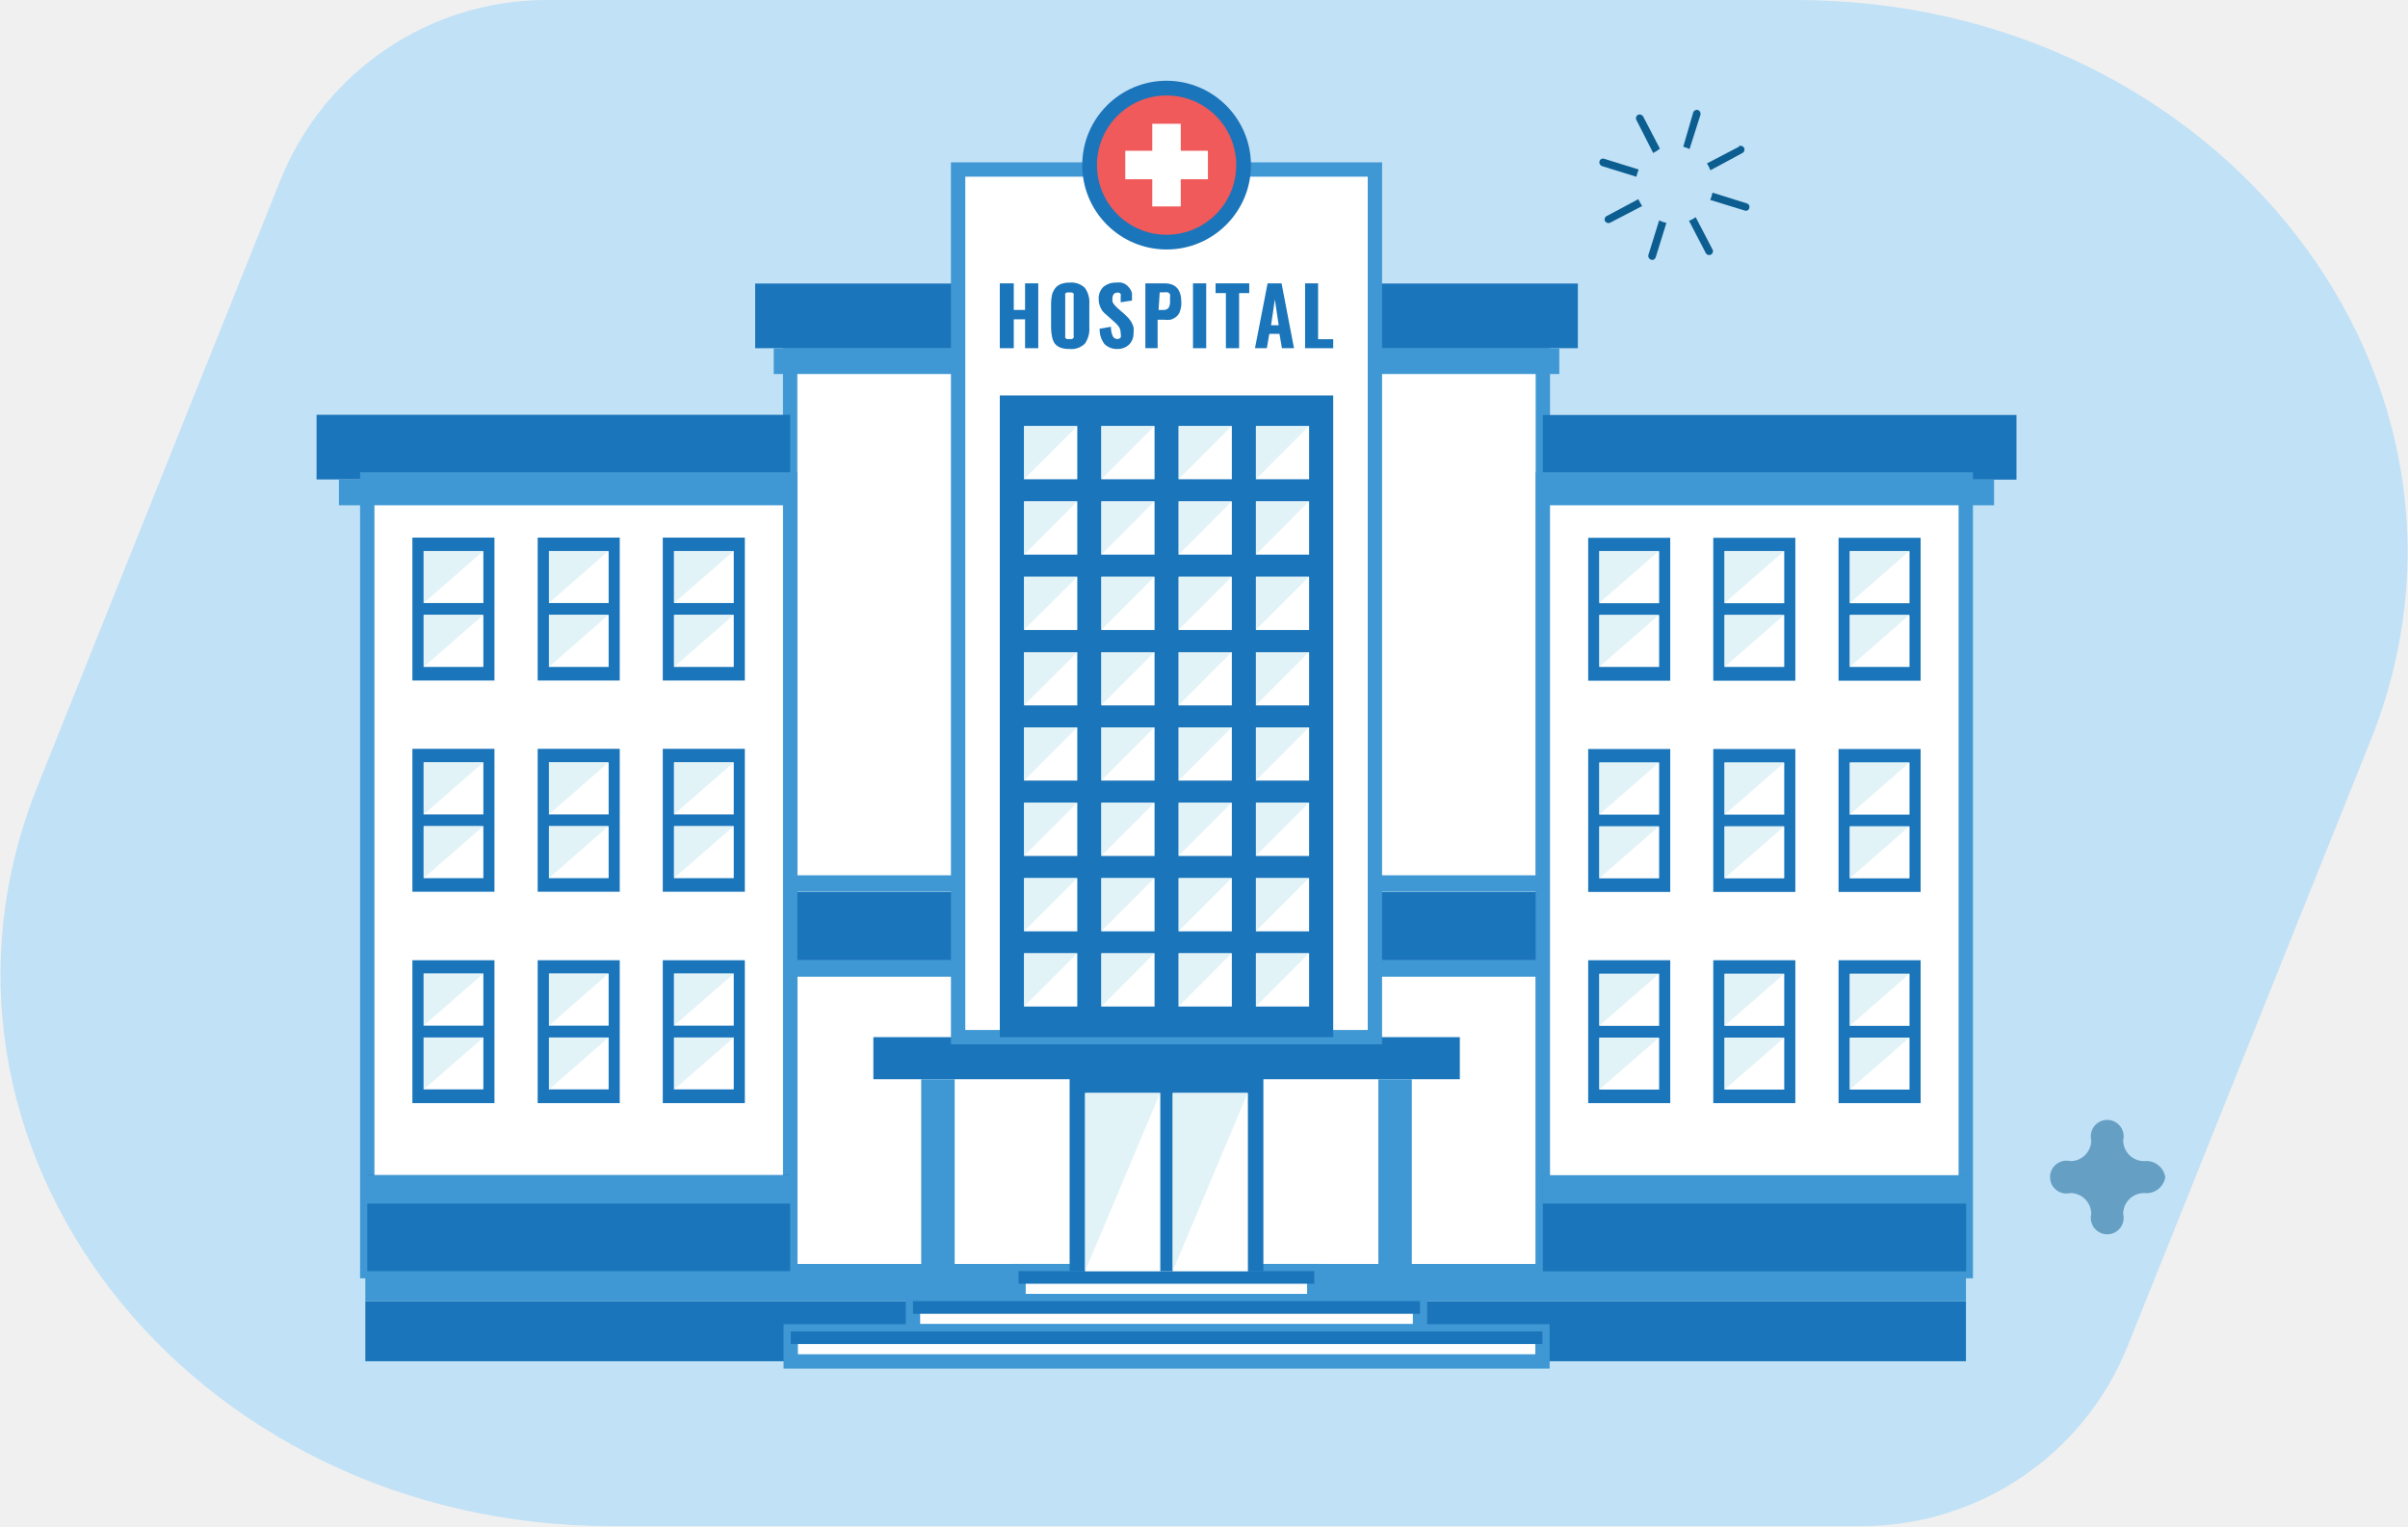
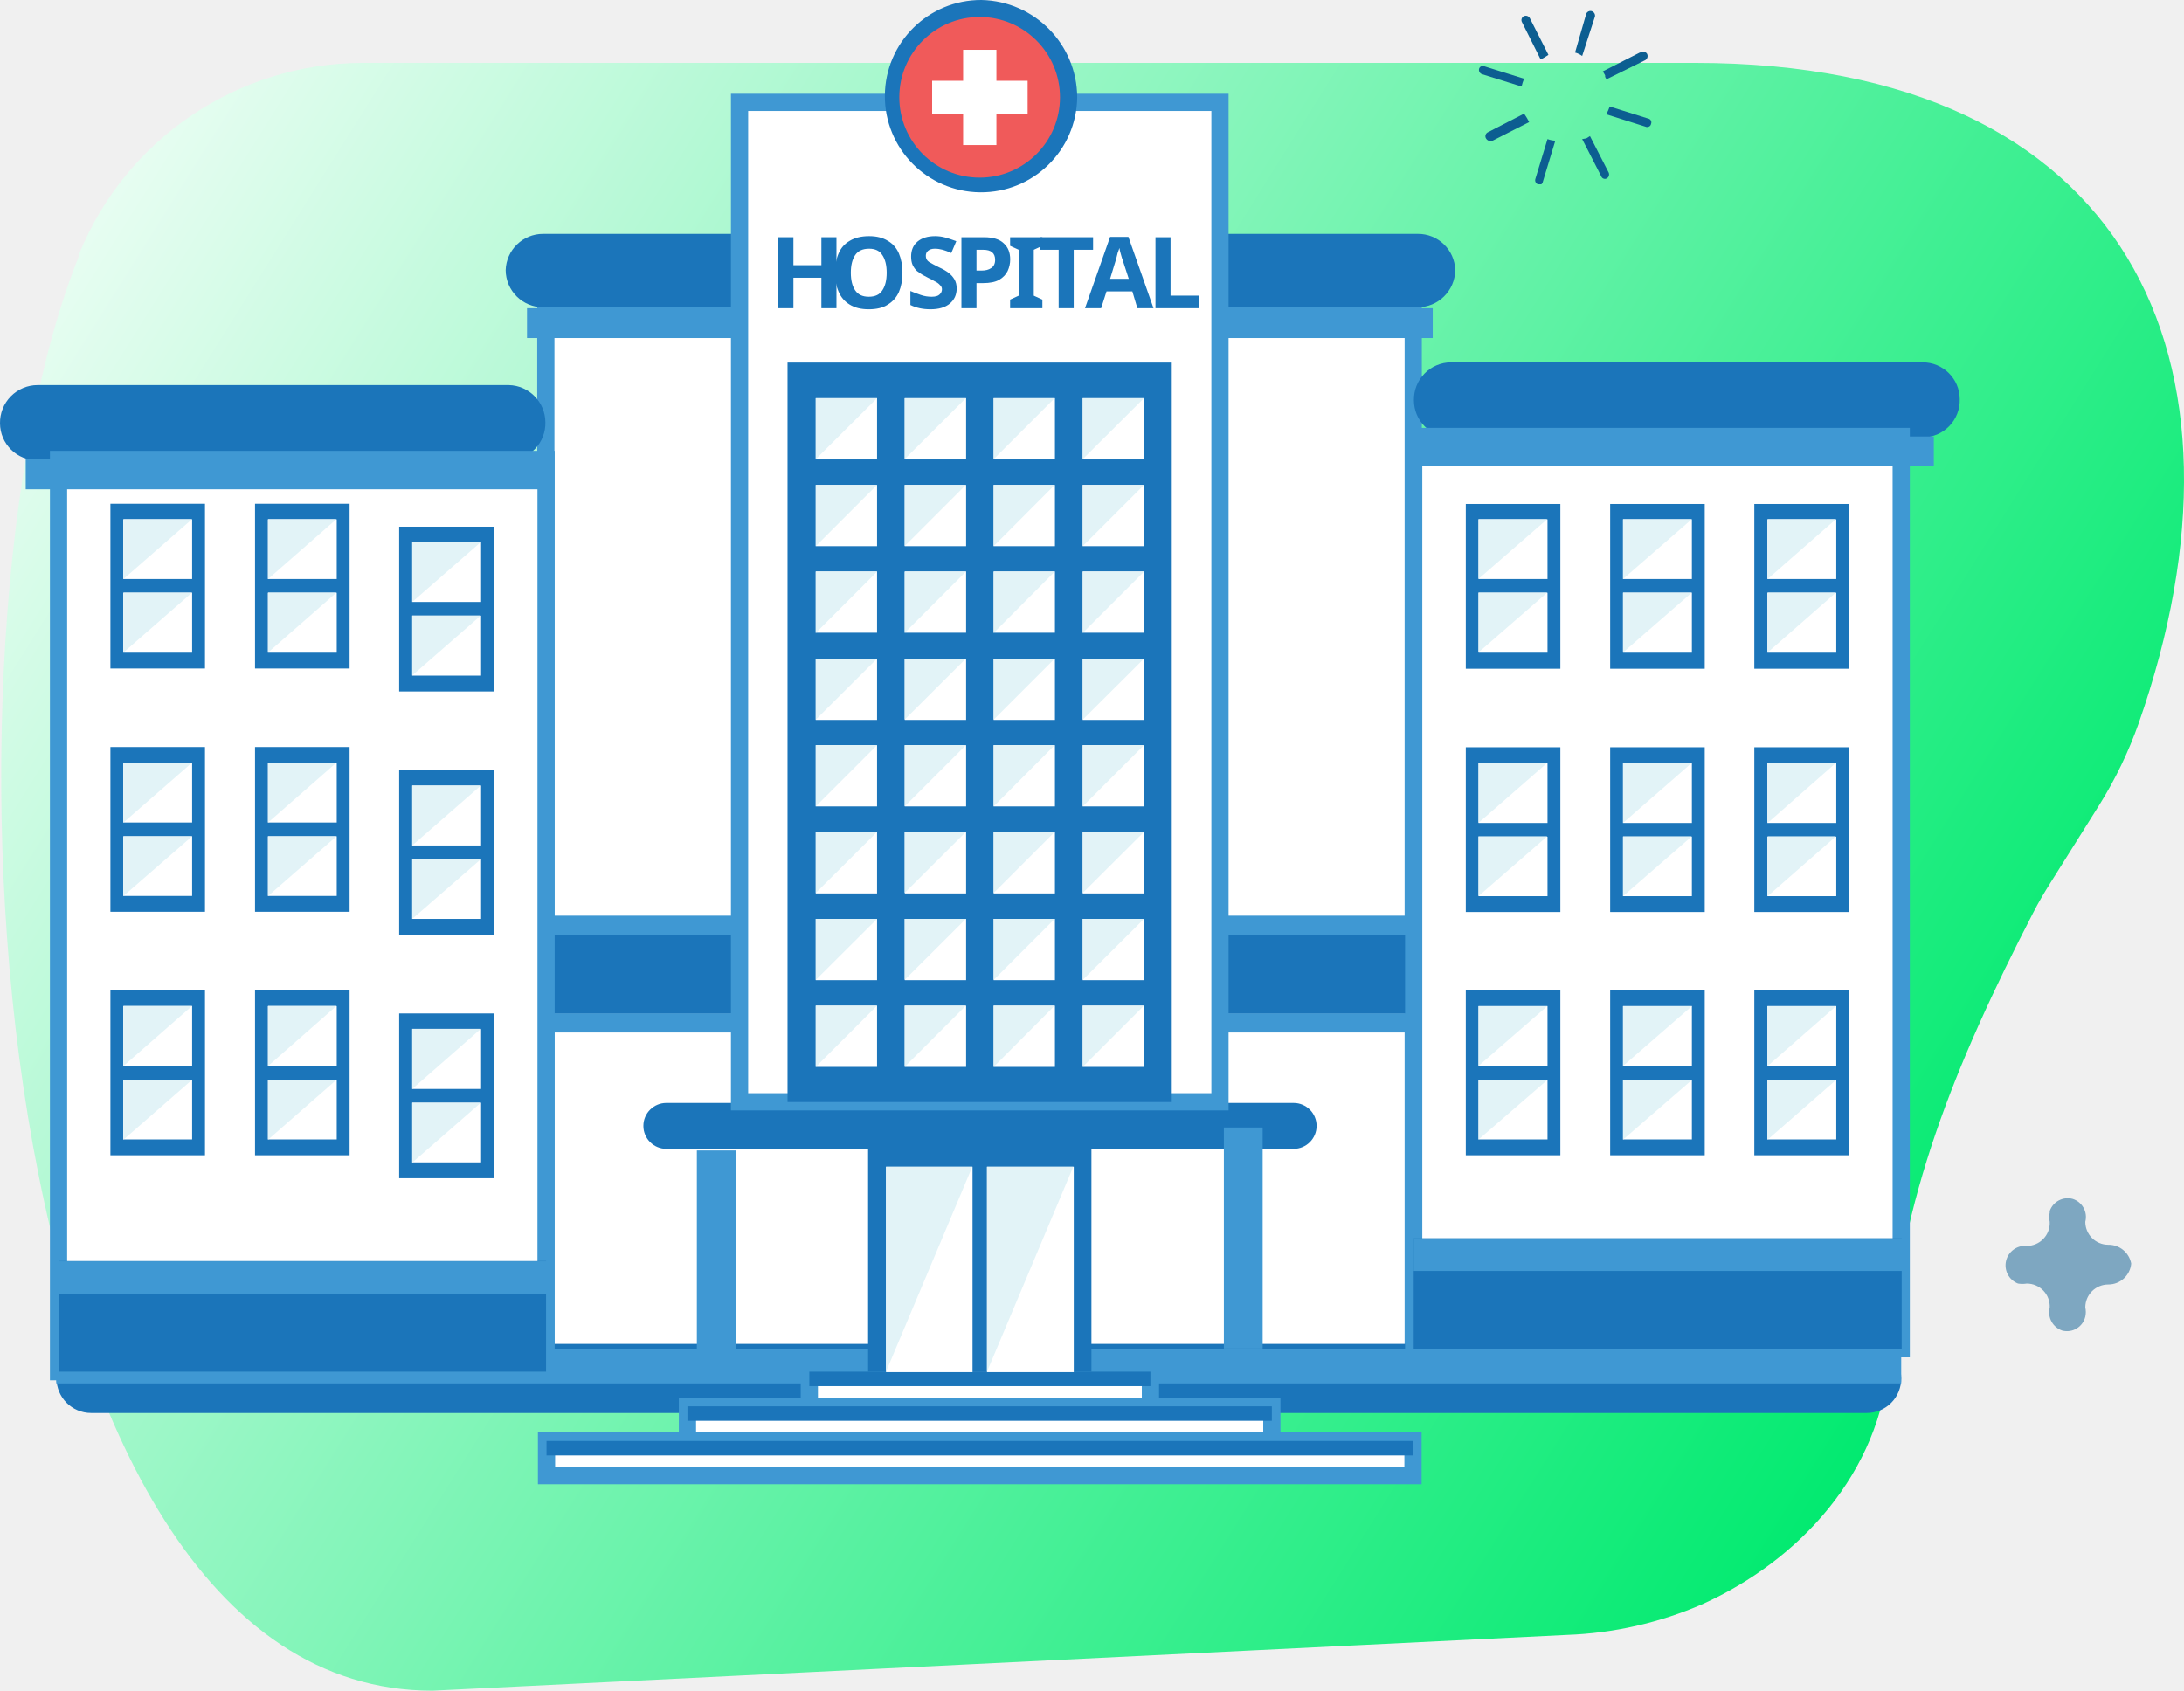
- <svg xmlns="http://www.w3.org/2000/svg" viewBox="0 0 125.89 79.77">
+ <svg xmlns="http://www.w3.org/2000/svg" viewBox="0 0 95.15 73.67">
  <defs>
-     <style>.cls-1{fill:#c1e1f6;}.cls-2{opacity:0.5;}.cls-3{fill:#0c5e91;}.cls-4,.cls-8{fill:#fff;}.cls-4{stroke:#3f98d3;stroke-miterlimit:10;stroke-width:0.75px;}.cls-5{fill:#1b75ba;}.cls-6{fill:#3f98d3;}.cls-7{fill:#f05a5a;}.cls-9{fill:#e2f3f7;}</style>
+     <style>.a{fill:url(#a);}.b{opacity:0.5;}.c{fill:#0c5e91;}.d,.h{fill:#fff;}.d{stroke:#3f98d3;stroke-miterlimit:10;stroke-width:0.75px;}.e,.j,.k,.l,.m{fill:#1b75ba;}.f{fill:#3f98d3;}.g{fill:#f05a5a;}.i{fill:#e2f3f7;}.j,.k,.l,.m{isolation:isolate;font-size:4.32px;font-family:Quicksand-Bold, Quicksand;font-weight:700;}.j{letter-spacing:-0.1em;}.k{letter-spacing:-0.08em;}.l{letter-spacing:-0.17em;}.m{letter-spacing:-0.07em;}</style>
+     <linearGradient id="a" x1="104.11" y1="1071.07" x2="15.3" y2="1015.37" gradientTransform="translate(-18.72 -1005.78)" gradientUnits="userSpaceOnUse">
+       <stop offset="0" stop-color="#00ea6f" />
+       <stop offset="1" stop-color="#fff" />
+     </linearGradient>
  </defs>
-   <g id="Layer_2" data-name="Layer 2">
-     <g id="Layer_1-2" data-name="Layer 1">
-       <path class="cls-1" d="M111.22,70.39a15,15,0,0,1-13.9,9.38H32C9.81,79.77-5.63,59.83,2,41L14.67,9.39A15,15,0,0,1,28.57,0H93.9c22.18,0,37.62,19.94,30,38.79Z" />
-       <g class="cls-2">
-         <path class="cls-3" d="M113.2,61.53a1,1,0,0,0-1.09-.84A1.09,1.09,0,0,1,111,59.6a.86.86,0,1,0-1.67,0,1.09,1.09,0,0,1-1.09,1.09.86.86,0,1,0,0,1.67,1.09,1.09,0,0,1,1.09,1.09.86.86,0,1,0,1.67,0,1.09,1.09,0,0,1,1.09-1.09A1,1,0,0,0,113.2,61.53Z" />
-       </g>
-       <path class="cls-3" d="M88.3,11.54l.87,1.67a.2.2,0,1,0,.35-.19l-.87-1.67-.17.11Z" />
-       <path class="cls-3" d="M86.78,7.77,85.91,6.1A.21.21,0,0,0,85.64,6a.2.2,0,0,0-.09.27L86.43,8a1,1,0,0,1,.17-.1Z" />
-       <path class="cls-3" d="M85.65,10.41,84,11.29a.2.2,0,0,0-.09.27.21.21,0,0,0,.27.08l1.67-.87-.1-.17Z" />
-       <path class="cls-3" d="M90.91,7.67l-1.67.87.1.18a1.42,1.42,0,0,1,.08.18L91.09,8a.2.2,0,0,0-.18-.36Z" />
-       <path class="cls-3" d="M86.74,11.52l-.56,1.8a.2.2,0,0,0,.13.25.19.19,0,0,0,.15,0,.23.23,0,0,0,.1-.12l.56-1.8A1.39,1.39,0,0,1,86.74,11.52Z" />
-       <path class="cls-3" d="M88.33,7.79,88.9,6a.21.21,0,0,0-.13-.25.2.2,0,0,0-.25.13L88,7.67A2.4,2.4,0,0,1,88.33,7.79Z" />
-       <path class="cls-3" d="M89.41,10.45,91.2,11a.19.19,0,0,0,.15,0,.15.15,0,0,0,.1-.12.19.19,0,0,0-.13-.25l-1.79-.56A2.4,2.4,0,0,1,89.41,10.45Z" />
-       <path class="cls-3" d="M85.67,8.86l-1.8-.56a.19.19,0,0,0-.25.13.21.21,0,0,0,.13.25l1.8.56A2.4,2.4,0,0,1,85.67,8.86Z" />
-       <rect class="cls-4" x="41.31" y="18.2" width="39.35" height="48.24" />
-       <rect class="cls-5" x="39.48" y="14.82" width="43.01" height="3.38" />
-       <rect class="cls-6" x="40.45" y="18.2" width="41.07" height="1.35" />
-       <rect class="cls-5" x="41.31" y="46.62" width="39.35" height="3.58" />
-       <rect class="cls-6" x="41.31" y="45.75" width="39.35" height="0.86" />
-       <rect class="cls-5" x="45.66" y="54.21" width="30.66" height="2.2" />
-       <rect class="cls-6" x="41.22" y="50.19" width="39.35" height="0.86" />
-       <rect class="cls-4" x="50.09" y="8.86" width="21.79" height="45.35" />
-       <path class="cls-5" d="M65.4,8.63A4.41,4.41,0,1,1,61,4.22,4.42,4.42,0,0,1,65.4,8.63Z" />
-       <circle class="cls-7" cx="60.99" cy="8.63" r="3.64" />
-       <polygon class="cls-8" points="63.15 7.88 61.73 7.88 61.73 6.47 60.24 6.47 60.24 7.88 58.83 7.88 58.83 9.37 60.24 9.37 60.24 10.79 61.73 10.79 61.73 9.37 63.15 9.37 63.15 7.88" />
-       <path class="cls-5" d="M52.27,18.2V14.81H53V16.2h.59V14.81h.69V18.2h-.69V16.69H53V18.2Z" />
-       <path class="cls-5" d="M55.91,18.24a1.29,1.29,0,0,1-.47-.07.72.72,0,0,1-.31-.23A1,1,0,0,1,55,17.6a2.28,2.28,0,0,1-.05-.48V15.87A2.19,2.19,0,0,1,55,15.4a1,1,0,0,1,.17-.34.7.7,0,0,1,.31-.22,1.29,1.29,0,0,1,.47-.07,1,1,0,0,1,.77.28,1.27,1.27,0,0,1,.23.82v1.25a1.33,1.33,0,0,1-.23.84A1,1,0,0,1,55.91,18.24Zm-.14-.52a.32.32,0,0,0,.14,0,.27.27,0,0,0,.13,0,.22.22,0,0,0,.09-.07.23.23,0,0,0,0-.1.5.5,0,0,0,0-.12s0-.08,0-.14V15.71c0-.06,0-.1,0-.14a.5.5,0,0,0,0-.12.23.23,0,0,0,0-.1.15.15,0,0,0-.09-.06.28.28,0,0,0-.13,0,.32.32,0,0,0-.14,0,.16.16,0,0,0-.08.06.23.23,0,0,0,0,.1.5.5,0,0,0,0,.12s0,.08,0,.14v1.58c0,.06,0,.1,0,.14a.5.5,0,0,0,0,.12.23.23,0,0,0,0,.1A.27.27,0,0,0,55.77,17.72Z" />
-       <path class="cls-5" d="M58.44,18.24a.91.91,0,0,1-.7-.26,1.25,1.25,0,0,1-.25-.8l.59-.1a1.17,1.17,0,0,0,.09.48.26.26,0,0,0,.24.16.22.22,0,0,0,.18-.08.39.39,0,0,0,0-.2.68.68,0,0,0-.08-.34,1.48,1.48,0,0,0-.28-.3l-.36-.32a1.65,1.65,0,0,1-.23-.22,1.13,1.13,0,0,1-.14-.27,1,1,0,0,1-.06-.36.82.82,0,0,1,.24-.63,1,1,0,0,1,.67-.23,1,1,0,0,1,.26,0,.77.77,0,0,1,.2.07A.64.64,0,0,1,59,15a.72.72,0,0,1,.11.15.75.75,0,0,1,.07.18,1.49,1.49,0,0,1,0,.18c0,.06,0,.13,0,.2l-.59.09a1.16,1.16,0,0,1,0-.17l0-.15a.28.28,0,0,0,0-.11.27.27,0,0,0-.08-.07.16.16,0,0,0-.12,0,.21.21,0,0,0-.17.08.34.34,0,0,0-.06.2.47.47,0,0,0,0,.17.27.27,0,0,0,.07.14.53.53,0,0,0,.09.11l.11.11.36.31.2.2a1.4,1.4,0,0,1,.16.22,1.19,1.19,0,0,1,.11.26,1.12,1.12,0,0,1,0,.32.8.8,0,0,1-.24.6A.85.85,0,0,1,58.44,18.24Z" />
-       <path class="cls-5" d="M59.88,18.2V14.81h1c.59,0,.88.33.88,1a1.18,1.18,0,0,1-.07.45.61.61,0,0,1-.19.29.87.87,0,0,1-.3.16,1.48,1.48,0,0,1-.38,0h-.3V18.2Zm.69-2h.22a.35.35,0,0,0,.3-.1.65.65,0,0,0,.08-.37c0-.08,0-.15,0-.2a.66.66,0,0,0,0-.15.23.23,0,0,0-.12-.1.56.56,0,0,0-.2,0h-.22Z" />
-       <path class="cls-5" d="M62.37,18.2V14.81h.69V18.2Z" />
-       <path class="cls-5" d="M64.09,18.2V15.32h-.54v-.51h1.76v.51h-.53V18.2Z" />
-       <path class="cls-5" d="M65.61,18.2l.66-3.39H67l.65,3.39h-.63l-.13-.75h-.53l-.13.75ZM66.45,17h.4l-.2-1.35Z" />
-       <path class="cls-5" d="M68.23,18.2V14.81h.68v2.92h.79v.47Z" />
-       <rect class="cls-5" x="52.27" y="20.67" width="17.43" height="33.54" />
-       <rect class="cls-5" x="19.1" y="68.01" width="83.68" height="3.14" />
-       <rect class="cls-6" x="19.1" y="66.44" width="83.68" height="1.57" />
-       <rect class="cls-6" x="48.16" y="56.41" width="1.75" height="10.03" />
-       <rect class="cls-6" x="72.06" y="56.41" width="1.75" height="10.03" />
-       <rect class="cls-4" x="53.25" y="66.44" width="15.46" height="1.57" />
-       <rect class="cls-5" x="53.25" y="66.44" width="15.46" height="0.66" />
-       <rect class="cls-4" x="47.73" y="68.01" width="26.51" height="1.57" />
-       <rect class="cls-4" x="41.34" y="69.59" width="39.3" height="1.57" />
-       <rect class="cls-5" x="47.73" y="68.01" width="26.51" height="0.66" />
-       <rect class="cls-5" x="41.34" y="69.59" width="39.3" height="0.66" />
-       <rect class="cls-5" x="80.66" y="21.69" width="24.76" height="3.38" />
-       <rect class="cls-4" x="80.66" y="25.06" width="22.11" height="41.38" />
-       <rect class="cls-5" x="83.03" y="28.11" width="4.29" height="7.47" />
-       <rect class="cls-8" x="83.62" y="28.81" width="3.12" height="6.05" />
-       <rect class="cls-5" x="83.3" y="31.53" width="3.74" height="0.62" />
-       <rect class="cls-5" x="89.57" y="28.11" width="4.29" height="7.47" />
-       <rect class="cls-8" x="90.16" y="28.81" width="3.12" height="6.05" />
-       <rect class="cls-5" x="89.85" y="31.53" width="3.74" height="0.62" />
-       <rect class="cls-5" x="96.12" y="28.11" width="4.29" height="7.47" />
-       <rect class="cls-8" x="96.71" y="28.81" width="3.12" height="6.05" />
-       <rect class="cls-5" x="96.39" y="31.53" width="3.74" height="0.62" />
-       <rect class="cls-5" x="83.03" y="39.15" width="4.29" height="7.47" />
-       <rect class="cls-8" x="83.62" y="39.86" width="3.12" height="6.05" />
-       <rect class="cls-5" x="83.3" y="42.58" width="3.74" height="0.62" />
-       <rect class="cls-5" x="89.57" y="39.15" width="4.29" height="7.47" />
-       <rect class="cls-8" x="90.16" y="39.86" width="3.12" height="6.05" />
-       <rect class="cls-5" x="89.85" y="42.58" width="3.74" height="0.62" />
-       <rect class="cls-5" x="96.12" y="39.15" width="4.29" height="7.47" />
-       <rect class="cls-8" x="96.71" y="39.86" width="3.12" height="6.05" />
-       <rect class="cls-5" x="96.39" y="42.58" width="3.74" height="0.62" />
-       <rect class="cls-5" x="83.03" y="50.19" width="4.29" height="7.47" />
-       <rect class="cls-8" x="83.62" y="50.9" width="3.12" height="6.05" />
-       <rect class="cls-5" x="83.3" y="53.62" width="3.74" height="0.62" />
-       <rect class="cls-5" x="89.57" y="50.19" width="4.29" height="7.47" />
-       <rect class="cls-8" x="90.16" y="50.9" width="3.12" height="6.05" />
-       <rect class="cls-5" x="89.85" y="53.62" width="3.74" height="0.62" />
-       <rect class="cls-5" x="96.12" y="50.19" width="4.29" height="7.47" />
-       <rect class="cls-8" x="96.71" y="50.9" width="3.12" height="6.05" />
-       <rect class="cls-5" x="96.39" y="53.62" width="3.74" height="0.62" />
-       <rect class="cls-6" x="80.66" y="25.06" width="23.59" height="1.35" />
-       <rect class="cls-5" x="80.66" y="61.43" width="22.13" height="5.02" />
-       <polygon class="cls-9" points="83.61 28.8 86.73 28.8 83.61 31.52 83.61 28.8" />
-       <polygon class="cls-9" points="90.16 28.8 93.28 28.8 90.16 31.52 90.16 28.8" />
-       <polygon class="cls-9" points="96.71 28.8 99.82 28.8 96.71 31.52 96.71 28.8" />
-       <polygon class="cls-9" points="83.61 32.14 86.73 32.14 83.61 34.86 83.61 32.14" />
-       <polygon class="cls-9" points="90.16 32.14 93.28 32.14 90.16 34.86 90.16 32.14" />
-       <polygon class="cls-9" points="96.71 32.14 99.82 32.14 96.71 34.86 96.71 32.14" />
-       <polygon class="cls-9" points="83.61 39.86 86.73 39.86 83.61 42.58 83.61 39.86" />
-       <polygon class="cls-9" points="90.16 39.86 93.28 39.86 90.16 42.58 90.16 39.86" />
-       <polygon class="cls-9" points="96.71 39.86 99.82 39.86 96.71 42.58 96.71 39.86" />
-       <polygon class="cls-9" points="83.61 43.19 86.73 43.19 83.61 45.91 83.61 43.19" />
-       <polygon class="cls-9" points="90.16 43.19 93.28 43.19 90.16 45.91 90.16 43.19" />
-       <polygon class="cls-9" points="96.71 43.19 99.82 43.19 96.71 45.91 96.71 43.19" />
-       <polygon class="cls-9" points="83.61 50.9 86.73 50.9 83.61 53.62 83.61 50.9" />
-       <polygon class="cls-9" points="90.16 50.9 93.28 50.9 90.16 53.62 90.16 50.9" />
-       <polygon class="cls-9" points="96.71 50.9 99.82 50.9 96.71 53.62 96.71 50.9" />
-       <polygon class="cls-9" points="83.61 54.24 86.73 54.24 83.61 56.95 83.61 54.24" />
-       <polygon class="cls-9" points="90.16 54.24 93.28 54.24 90.16 56.95 90.16 54.24" />
-       <polygon class="cls-9" points="96.71 54.24 99.82 54.24 96.71 56.95 96.71 54.24" />
-       <rect class="cls-5" x="16.55" y="21.68" width="24.76" height="3.38" />
-       <rect class="cls-4" x="19.2" y="25.06" width="22.11" height="41.38" />
-       <rect class="cls-5" x="21.56" y="28.1" width="4.29" height="7.47" />
-       <rect class="cls-8" x="22.15" y="28.81" width="3.12" height="6.05" />
-       <rect class="cls-5" x="21.84" y="31.52" width="3.74" height="0.62" />
-       <rect class="cls-5" x="28.11" y="28.1" width="4.29" height="7.47" />
-       <rect class="cls-8" x="28.7" y="28.81" width="3.12" height="6.05" />
-       <rect class="cls-5" x="28.38" y="31.52" width="3.74" height="0.62" />
-       <rect class="cls-5" x="34.65" y="28.1" width="4.29" height="7.47" />
-       <rect class="cls-8" x="35.24" y="28.81" width="3.12" height="6.05" />
-       <rect class="cls-5" x="34.93" y="31.52" width="3.74" height="0.62" />
-       <rect class="cls-5" x="21.56" y="39.14" width="4.29" height="7.47" />
-       <rect class="cls-8" x="22.15" y="39.85" width="3.12" height="6.05" />
-       <rect class="cls-5" x="21.84" y="42.57" width="3.74" height="0.62" />
-       <rect class="cls-5" x="28.11" y="39.14" width="4.29" height="7.47" />
-       <rect class="cls-8" x="28.7" y="39.85" width="3.12" height="6.05" />
-       <rect class="cls-5" x="28.38" y="42.57" width="3.74" height="0.62" />
-       <rect class="cls-5" x="34.65" y="39.14" width="4.29" height="7.47" />
-       <rect class="cls-8" x="35.24" y="39.85" width="3.12" height="6.05" />
-       <rect class="cls-5" x="34.93" y="42.57" width="3.74" height="0.62" />
-       <rect class="cls-5" x="21.56" y="50.19" width="4.29" height="7.47" />
-       <rect class="cls-8" x="22.15" y="50.89" width="3.12" height="6.05" />
-       <rect class="cls-5" x="21.84" y="53.61" width="3.74" height="0.62" />
-       <rect class="cls-5" x="28.11" y="50.19" width="4.29" height="7.47" />
-       <rect class="cls-8" x="28.7" y="50.89" width="3.12" height="6.05" />
-       <rect class="cls-5" x="28.38" y="53.61" width="3.74" height="0.62" />
-       <rect class="cls-5" x="34.65" y="50.19" width="4.29" height="7.47" />
-       <rect class="cls-8" x="35.24" y="50.89" width="3.12" height="6.05" />
-       <rect class="cls-5" x="34.93" y="53.61" width="3.74" height="0.62" />
-       <rect class="cls-5" x="19.2" y="61.42" width="22.11" height="5.02" />
-       <rect class="cls-6" x="17.72" y="25.06" width="23.59" height="1.35" />
-       <polygon class="cls-9" points="22.15 28.8 25.27 28.8 22.15 31.52 22.15 28.8" />
-       <polygon class="cls-9" points="28.7 28.8 31.81 28.8 28.7 31.52 28.7 28.8" />
-       <polygon class="cls-9" points="35.24 28.8 38.36 28.8 35.24 31.52 35.24 28.8" />
-       <polygon class="cls-9" points="22.15 32.14 25.27 32.14 22.15 34.86 22.15 32.14" />
-       <polygon class="cls-9" points="28.7 32.14 31.81 32.14 28.7 34.86 28.7 32.14" />
-       <polygon class="cls-9" points="35.24 32.14 38.36 32.14 35.24 34.86 35.24 32.14" />
-       <polygon class="cls-9" points="22.15 39.85 25.27 39.85 22.15 42.57 22.15 39.85" />
-       <polygon class="cls-9" points="28.7 39.85 31.81 39.85 28.7 42.57 28.7 39.85" />
-       <polygon class="cls-9" points="35.24 39.85 38.36 39.85 35.24 42.57 35.24 39.85" />
-       <polygon class="cls-9" points="22.15 43.18 25.27 43.18 22.15 45.9 22.15 43.18" />
-       <polygon class="cls-9" points="28.7 43.18 31.81 43.18 28.7 45.9 28.7 43.18" />
-       <polygon class="cls-9" points="35.24 43.18 38.36 43.18 35.24 45.9 35.24 43.18" />
-       <polygon class="cls-9" points="22.15 50.89 25.27 50.89 22.15 53.61 22.15 50.89" />
-       <polygon class="cls-9" points="28.7 50.89 31.81 50.89 28.7 53.61 28.7 50.89" />
-       <polygon class="cls-9" points="35.24 50.89 38.36 50.89 35.24 53.61 35.24 50.89" />
-       <polygon class="cls-9" points="22.15 54.23 25.27 54.23 22.15 56.95 22.15 54.23" />
-       <polygon class="cls-9" points="28.7 54.23 31.81 54.23 28.7 56.95 28.7 54.23" />
-       <polygon class="cls-9" points="35.24 54.23 38.36 54.23 35.24 56.95 35.24 54.23" />
-       <rect class="cls-5" x="55.92" y="56.34" width="10.13" height="10.1" />
-       <rect class="cls-8" x="56.73" y="57.13" width="8.51" height="9.32" />
-       <rect class="cls-5" x="60.66" y="56.89" width="0.65" height="9.56" />
-       <polygon class="cls-9" points="60.65 57.13 56.73 66.44 56.73 57.13 60.65 57.13" />
-       <polygon class="cls-9" points="65.23 57.13 61.31 66.44 61.31 57.13 65.23 57.13" />
-       <rect class="cls-8" x="53.54" y="22.27" width="2.78" height="2.78" />
-       <polygon class="cls-9" points="53.54 25.05 53.54 22.27 56.32 22.27 53.54 25.05" />
-       <rect class="cls-8" x="57.58" y="22.27" width="2.78" height="2.78" />
-       <polygon class="cls-9" points="57.58 25.05 57.58 22.27 60.35 22.27 57.58 25.05" />
-       <rect class="cls-8" x="61.62" y="22.27" width="2.78" height="2.78" />
-       <polygon class="cls-9" points="61.62 25.05 61.62 22.27 64.39 22.27 61.62 25.05" />
-       <rect class="cls-8" x="65.66" y="22.27" width="2.78" height="2.78" />
-       <polygon class="cls-9" points="65.66 25.05 65.66 22.27 68.43 22.27 65.66 25.05" />
-       <rect class="cls-8" x="53.54" y="26.21" width="2.78" height="2.78" />
-       <polygon class="cls-9" points="53.54 28.99 53.54 26.21 56.32 26.21 53.54 28.99" />
-       <rect class="cls-8" x="57.58" y="26.21" width="2.78" height="2.78" />
-       <polygon class="cls-9" points="57.58 28.99 57.58 26.21 60.35 26.21 57.58 28.99" />
-       <rect class="cls-8" x="61.62" y="26.21" width="2.78" height="2.78" />
-       <polygon class="cls-9" points="61.62 28.99 61.62 26.21 64.39 26.21 61.62 28.99" />
-       <rect class="cls-8" x="65.66" y="26.21" width="2.78" height="2.78" />
-       <polygon class="cls-9" points="65.66 28.99 65.66 26.21 68.43 26.21 65.66 28.99" />
-       <rect class="cls-8" x="53.54" y="30.15" width="2.78" height="2.78" />
-       <polygon class="cls-9" points="53.54 32.92 53.54 30.15 56.32 30.15 53.54 32.92" />
-       <rect class="cls-8" x="57.58" y="30.15" width="2.78" height="2.78" />
-       <polygon class="cls-9" points="57.58 32.92 57.58 30.15 60.35 30.15 57.58 32.92" />
-       <rect class="cls-8" x="61.62" y="30.15" width="2.78" height="2.78" />
-       <polygon class="cls-9" points="61.62 32.92 61.62 30.15 64.39 30.15 61.62 32.92" />
-       <rect class="cls-8" x="65.66" y="30.15" width="2.78" height="2.78" />
-       <polygon class="cls-9" points="65.66 32.92 65.66 30.15 68.43 30.15 65.66 32.92" />
-       <rect class="cls-8" x="53.54" y="34.09" width="2.78" height="2.78" />
-       <polygon class="cls-9" points="53.54 36.86 53.54 34.09 56.32 34.09 53.54 36.86" />
-       <rect class="cls-8" x="57.58" y="34.09" width="2.78" height="2.78" />
-       <polygon class="cls-9" points="57.58 36.86 57.58 34.09 60.35 34.09 57.58 36.86" />
-       <rect class="cls-8" x="61.62" y="34.09" width="2.78" height="2.78" />
-       <polygon class="cls-9" points="61.62 36.86 61.62 34.09 64.39 34.09 61.62 36.86" />
-       <rect class="cls-8" x="65.66" y="34.09" width="2.78" height="2.78" />
-       <polygon class="cls-9" points="65.66 36.86 65.66 34.09 68.43 34.09 65.66 36.86" />
-       <rect class="cls-8" x="53.54" y="38.02" width="2.78" height="2.78" />
-       <polygon class="cls-9" points="53.54 40.8 53.54 38.02 56.32 38.02 53.54 40.8" />
-       <rect class="cls-8" x="57.58" y="38.02" width="2.78" height="2.78" />
-       <polygon class="cls-9" points="57.58 40.8 57.58 38.02 60.35 38.02 57.58 40.8" />
-       <rect class="cls-8" x="61.62" y="38.02" width="2.78" height="2.78" />
-       <polygon class="cls-9" points="61.62 40.8 61.62 38.02 64.39 38.02 61.62 40.8" />
-       <rect class="cls-8" x="65.66" y="38.02" width="2.78" height="2.78" />
-       <polygon class="cls-9" points="65.66 40.8 65.66 38.02 68.43 38.02 65.66 40.8" />
-       <rect class="cls-8" x="53.54" y="41.96" width="2.78" height="2.78" />
-       <polygon class="cls-9" points="53.54 44.73 53.54 41.96 56.32 41.96 53.54 44.73" />
-       <rect class="cls-8" x="57.58" y="41.96" width="2.78" height="2.78" />
-       <polygon class="cls-9" points="57.58 44.73 57.58 41.96 60.35 41.96 57.58 44.73" />
-       <rect class="cls-8" x="61.62" y="41.96" width="2.78" height="2.78" />
-       <polygon class="cls-9" points="61.62 44.73 61.62 41.96 64.39 41.96 61.62 44.73" />
-       <rect class="cls-8" x="65.66" y="41.96" width="2.78" height="2.78" />
-       <polygon class="cls-9" points="65.66 44.73 65.66 41.96 68.43 41.96 65.66 44.73" />
-       <rect class="cls-8" x="53.54" y="45.9" width="2.78" height="2.78" />
-       <polygon class="cls-9" points="53.54 48.67 53.54 45.9 56.32 45.9 53.54 48.67" />
-       <rect class="cls-8" x="57.58" y="45.9" width="2.78" height="2.78" />
-       <polygon class="cls-9" points="57.58 48.67 57.58 45.9 60.35 45.9 57.58 48.67" />
-       <rect class="cls-8" x="61.62" y="45.9" width="2.78" height="2.78" />
-       <polygon class="cls-9" points="61.62 48.67 61.62 45.9 64.39 45.9 61.62 48.67" />
-       <rect class="cls-8" x="65.66" y="45.9" width="2.78" height="2.78" />
-       <polygon class="cls-9" points="65.66 48.67 65.66 45.9 68.43 45.9 65.66 48.67" />
-       <rect class="cls-8" x="53.54" y="49.83" width="2.78" height="2.78" />
-       <polygon class="cls-9" points="53.54 52.61 53.54 49.83 56.32 49.83 53.54 52.61" />
-       <rect class="cls-8" x="57.58" y="49.83" width="2.78" height="2.78" />
-       <polygon class="cls-9" points="57.58 52.61 57.58 49.83 60.35 49.83 57.58 52.61" />
-       <rect class="cls-8" x="61.62" y="49.83" width="2.78" height="2.78" />
-       <polygon class="cls-9" points="61.62 52.61 61.62 49.83 64.39 49.83 61.62 52.61" />
-       <rect class="cls-8" x="65.66" y="49.83" width="2.78" height="2.78" />
-       <polygon class="cls-9" points="65.66 52.61 65.66 49.83 68.43 49.83 65.66 52.61" />
-       <rect class="cls-6" x="19.1" y="61.43" width="22.36" height="1.48" />
-       <rect class="cls-6" x="80.66" y="61.43" width="22.36" height="1.48" />
-     </g>
+   <path class="a" d="M4.69,16A13.36,13.36,0,0,1,17,7.68H75.08c18.9,0,24.87,13,19.33,28.79A18.17,18.17,0,0,1,92.71,40l-2.14,3.41c-.27.43-.52.85-.76,1.32C86.4,51.34,84,57.24,83.55,64.14c-.37,5-3.94,8.8-8.14,10.7a16.26,16.26,0,0,1-5.91,1.34L20.08,78.61c-19.7,0-22.15-45.8-15.39-62.54Z" transform="translate(-1.24 -4.94)" />
+   <g class="b">
+     <path class="c" d="M94.09,60a1,1,0,0,0-1-.82,1,1,0,0,1-1-1h0a.83.83,0,0,0-.55-1l0,0h0a.83.83,0,0,0-1,.53s0,0,0,.07h0a.9.9,0,0,0,0,.4,1,1,0,0,1-1,1.05h0a.85.85,0,0,0-.38,1.64h0a1.21,1.21,0,0,0,.38,0,1,1,0,0,1,1,1.05h0a.84.84,0,0,0,.55,1h0a.82.82,0,0,0,1-.61h0a.9.9,0,0,0,0-.4,1,1,0,0,1,1-1h0A1,1,0,0,0,94.09,60Z" transform="translate(-1.24 -4.94)" />
  </g>
+   <path class="c" d="M70.17,11,71,12.62a.17.17,0,0,0,.23.1h0a.2.2,0,0,0,.1-.25h0l-.82-1.6-.16.1Z" transform="translate(-1.24 -4.94)" />
+   <path class="c" d="M68.7,7.33l-.81-1.6a.2.2,0,0,0-.25-.09.19.19,0,0,0-.1.25h0l.82,1.64.17-.09Z" transform="translate(-1.24 -4.94)" />
+   <path class="c" d="M67.64,9.89l-1.59.82A.19.19,0,0,0,66,11h0a.23.23,0,0,0,.27.07l1.59-.81-.09-.17Z" transform="translate(-1.24 -4.94)" />
+   <path class="c" d="M72.68,7.23l-1.61.82.1.17a.18.18,0,0,0,.07.17l1.64-.81A.21.21,0,0,0,73,7.29a.19.19,0,0,0-.26-.07Z" transform="translate(-1.24 -4.94)" />
+   <path class="c" d="M68.66,11l-.53,1.74a.19.19,0,0,0,.11.23h.15a.19.19,0,0,0,.07-.12L69,11.07A1.06,1.06,0,0,1,68.66,11Z" transform="translate(-1.24 -4.94)" />
+   <path class="c" d="M70.17,7.38l.56-1.73a.21.21,0,0,0-.17-.23.2.2,0,0,0-.21.11l-.49,1.7A.89.89,0,0,1,70.17,7.38Z" transform="translate(-1.24 -4.94)" />
+   <path class="c" d="M71.22,9.92l1.71.54a.17.17,0,0,0,.14,0,.15.15,0,0,0,.1-.12.17.17,0,0,0-.08-.22h0l-1.72-.54A2.09,2.09,0,0,1,71.22,9.92Z" transform="translate(-1.24 -4.94)" />
+   <path class="c" d="M67.64,8.37l-1.73-.54a.17.17,0,0,0-.23.1h0a.2.2,0,0,0,.12.24l1.73.54A1.93,1.93,0,0,1,67.64,8.37Z" transform="translate(-1.24 -4.94)" />
+   <rect class="d" x="23.78" y="13.43" width="37.79" height="46.33" />
+   <path class="e" d="M24.9,15.13H63a1.62,1.62,0,0,1,1.64,1.58h0A1.64,1.64,0,0,1,63,18.33H24.9a1.63,1.63,0,0,1-1.63-1.62h0A1.63,1.63,0,0,1,24.9,15.13Z" transform="translate(-1.24 -4.94)" />
+   <rect class="f" x="22.96" y="13.43" width="39.46" height="1.3" />
+   <rect class="e" x="23.78" y="40.74" width="37.79" height="3.44" />
+   <rect class="f" x="23.78" y="39.9" width="37.79" height="0.83" />
+   <path class="e" d="M30.27,53H57.6a1,1,0,0,1,1,1h0a1,1,0,0,1-1,1H30.27a1,1,0,0,1-1-1h0A1,1,0,0,1,30.27,53Z" transform="translate(-1.24 -4.94)" />
+   <rect class="f" x="23.7" y="44.16" width="37.79" height="0.83" />
+   <rect class="d" x="32.22" y="4.46" width="20.93" height="43.55" />
+   <path class="e" d="M48.17,9.18A4.19,4.19,0,1,1,44,4.94h0A4.26,4.26,0,0,1,48.17,9.18Z" transform="translate(-1.24 -4.94)" />
+   <circle class="g" cx="42.68" cy="4.24" r="3.5" />
+   <polygon class="h" points="44.77 3.52 43.41 3.52 43.41 2.17 41.96 2.17 41.96 3.52 40.61 3.52 40.61 4.96 41.96 4.96 41.96 6.32 43.41 6.32 43.41 4.96 44.77 4.96 44.77 3.52" />
+   <rect class="e" x="34.31" y="15.8" width="16.74" height="32.22" />
+   <path class="e" d="M5.21,63.5H82.57A1.5,1.5,0,0,1,84.07,65v0h0a1.5,1.5,0,0,1-1.5,1.51H5.21A1.51,1.51,0,0,1,3.7,65h0A1.51,1.51,0,0,1,5.19,63.5Z" transform="translate(-1.24 -4.94)" />
+   <rect class="f" x="2.45" y="58.77" width="80.38" height="1.51" />
+   <rect class="f" x="30.36" y="50.13" width="1.69" height="9.63" />
+   <rect class="f" x="53.32" y="49.13" width="1.69" height="9.63" />
+   <rect class="d" x="35.26" y="59.77" width="14.86" height="1.51" />
+   <rect class="e" x="35.26" y="59.77" width="14.86" height="0.63" />
+   <rect class="d" x="29.95" y="61.28" width="25.46" height="1.51" />
+   <rect class="d" x="23.81" y="62.79" width="37.75" height="1.51" />
+   <rect class="e" x="29.95" y="61.28" width="25.46" height="0.63" />
+   <rect class="e" x="23.81" y="62.79" width="37.75" height="0.63" />
+   <path class="e" d="M64.45,20.73H85a1.61,1.61,0,0,1,1.62,1.6v0h0A1.62,1.62,0,0,1,85,24H64.45a1.62,1.62,0,0,1-1.61-1.62h0A1.62,1.62,0,0,1,64.45,20.73Z" transform="translate(-1.24 -4.94)" />
+   <rect class="d" x="61.59" y="19.02" width="21.24" height="39.75" />
+   <rect class="e" x="63.86" y="21.96" width="4.12" height="7.18" />
+   <rect class="h" x="64.42" y="22.63" width="3" height="5.81" />
+   <rect class="e" x="64.12" y="25.23" width="3.59" height="0.6" />
+   <rect class="e" x="70.15" y="21.96" width="4.12" height="7.18" />
+   <rect class="h" x="70.71" y="22.63" width="3" height="5.81" />
+   <rect class="e" x="70.41" y="25.23" width="3.59" height="0.6" />
+   <rect class="e" x="76.43" y="21.96" width="4.12" height="7.18" />
+   <rect class="h" x="77" y="22.63" width="3" height="5.81" />
+   <rect class="e" x="76.69" y="25.23" width="3.59" height="0.6" />
+   <rect class="e" x="63.86" y="32.56" width="4.12" height="7.18" />
+   <rect class="h" x="64.42" y="33.24" width="3" height="5.81" />
+   <rect class="e" x="64.12" y="35.86" width="3.59" height="0.6" />
+   <rect class="e" x="70.15" y="32.56" width="4.12" height="7.18" />
+   <rect class="h" x="70.71" y="33.24" width="3" height="5.81" />
+   <rect class="e" x="70.41" y="35.86" width="3.59" height="0.6" />
+   <rect class="e" x="76.43" y="32.56" width="4.12" height="7.18" />
+   <rect class="h" x="77" y="33.24" width="3" height="5.81" />
+   <rect class="e" x="76.69" y="35.86" width="3.59" height="0.6" />
+   <rect class="e" x="63.86" y="43.16" width="4.12" height="7.18" />
+   <rect class="h" x="64.42" y="43.84" width="3" height="5.81" />
+   <rect class="e" x="64.12" y="46.45" width="3.59" height="0.6" />
+   <rect class="e" x="70.15" y="43.16" width="4.12" height="7.18" />
+   <rect class="h" x="70.71" y="43.84" width="3" height="5.81" />
+   <rect class="e" x="70.41" y="46.45" width="3.59" height="0.6" />
+   <rect class="e" x="76.43" y="43.16" width="4.12" height="7.18" />
+   <rect class="h" x="77" y="43.84" width="3" height="5.81" />
+   <rect class="e" x="76.69" y="46.45" width="3.59" height="0.6" />
+   <rect class="f" x="61.59" y="19.02" width="22.66" height="1.3" />
+   <rect class="e" x="61.59" y="53.96" width="21.26" height="4.82" />
+   <polygon class="i" points="64.41 22.62 67.41 22.62 64.41 25.23 64.41 22.62" />
+   <polygon class="i" points="70.71 22.62 73.71 22.62 70.71 25.23 70.71 22.62" />
+   <polygon class="i" points="77.01 22.62 79.99 22.62 77.01 25.23 77.01 22.62" />
+   <polygon class="i" points="64.41 25.82 67.41 25.82 64.41 28.43 64.41 25.82" />
+   <polygon class="i" points="70.71 25.82 73.71 25.82 70.71 28.43 70.71 25.82" />
+   <polygon class="i" points="77.01 25.82 79.99 25.82 77.01 28.43 77.01 25.82" />
+   <polygon class="i" points="64.41 33.24 67.41 33.24 64.41 35.86 64.41 33.24" />
+   <polygon class="i" points="70.71 33.24 73.71 33.24 70.71 35.86 70.71 33.24" />
+   <polygon class="i" points="77.01 33.24 79.99 33.24 77.01 35.86 77.01 33.24" />
+   <polygon class="i" points="64.41 36.44 67.41 36.44 64.41 39.05 64.41 36.44" />
+   <polygon class="i" points="70.71 36.44 73.71 36.44 70.71 39.05 70.71 36.44" />
+   <polygon class="i" points="77.01 36.44 79.99 36.44 77.01 39.05 77.01 36.44" />
+   <polygon class="i" points="64.41 43.84 67.41 43.84 64.41 46.45 64.41 43.84" />
+   <polygon class="i" points="70.71 43.84 73.71 43.84 70.71 46.45 70.71 43.84" />
+   <polygon class="i" points="77.01 43.84 79.99 43.84 77.01 46.45 77.01 43.84" />
+   <polygon class="i" points="64.41 47.06 67.41 47.06 64.41 49.66 64.41 47.06" />
+   <polygon class="i" points="70.71 47.06 73.71 47.06 70.71 49.66 70.71 47.06" />
+   <polygon class="i" points="77.01 47.06 79.99 47.06 77.01 49.66 77.01 47.06" />
+   <path class="e" d="M2.88,21.72H23.41A1.63,1.63,0,0,1,25,23.34h0A1.62,1.62,0,0,1,23.41,25H2.88a1.62,1.62,0,0,1-1.64-1.61h0A1.64,1.64,0,0,1,2.88,21.72Z" transform="translate(-1.24 -4.94)" />
+   <rect class="d" x="2.55" y="20.02" width="21.24" height="39.75" />
+   <rect class="e" x="4.81" y="21.95" width="4.12" height="7.18" />
+   <rect class="h" x="5.37" y="22.63" width="3" height="5.81" />
+   <rect class="e" x="5.08" y="25.23" width="3.59" height="0.6" />
+   <rect class="e" x="11.11" y="21.95" width="4.12" height="7.18" />
+   <rect class="h" x="11.67" y="22.63" width="3" height="5.81" />
+   <rect class="e" x="11.37" y="25.23" width="3.59" height="0.6" />
+   <rect class="e" x="17.39" y="22.95" width="4.12" height="7.18" />
+   <rect class="h" x="17.96" y="23.63" width="3" height="5.81" />
+   <rect class="e" x="17.65" y="26.23" width="3.59" height="0.6" />
+   <rect class="e" x="4.81" y="32.55" width="4.12" height="7.18" />
+   <rect class="h" x="5.37" y="33.23" width="3" height="5.81" />
+   <rect class="e" x="5.08" y="35.84" width="3.59" height="0.6" />
+   <rect class="e" x="11.11" y="32.55" width="4.12" height="7.18" />
+   <rect class="h" x="11.67" y="33.23" width="3" height="5.81" />
+   <rect class="e" x="11.37" y="35.84" width="3.59" height="0.6" />
+   <rect class="e" x="17.39" y="33.55" width="4.12" height="7.18" />
+   <rect class="h" x="17.96" y="34.23" width="3" height="5.81" />
+   <rect class="e" x="17.65" y="36.84" width="3.59" height="0.6" />
+   <rect class="e" x="4.81" y="43.16" width="4.12" height="7.18" />
+   <rect class="h" x="5.37" y="43.84" width="3" height="5.81" />
+   <rect class="e" x="5.08" y="46.45" width="3.59" height="0.6" />
+   <rect class="e" x="11.11" y="43.16" width="4.12" height="7.18" />
+   <rect class="h" x="11.67" y="43.84" width="3" height="5.81" />
+   <rect class="e" x="11.37" y="46.45" width="3.59" height="0.6" />
+   <rect class="e" x="17.39" y="44.16" width="4.12" height="7.18" />
+   <rect class="h" x="17.96" y="44.84" width="3" height="5.81" />
+   <rect class="e" x="17.65" y="47.45" width="3.59" height="0.6" />
+   <rect class="e" x="2.55" y="54.95" width="21.24" height="4.82" />
+   <rect class="f" x="1.12" y="20.02" width="22.66" height="1.3" />
+   <polygon class="i" points="5.38 22.62 8.37 22.62 5.38 25.23 5.38 22.62" />
+   <polygon class="i" points="11.68 22.62 14.66 22.62 11.68 25.23 11.68 22.62" />
+   <polygon class="i" points="17.96 23.62 20.95 23.62 17.96 26.23 17.96 23.62" />
+   <polygon class="i" points="5.38 25.82 8.37 25.82 5.38 28.43 5.38 25.82" />
+   <polygon class="i" points="11.68 25.82 14.66 25.82 11.68 28.43 11.68 25.82" />
+   <polygon class="i" points="17.96 26.82 20.95 26.82 17.96 29.43 17.96 26.82" />
+   <polygon class="i" points="5.38 33.23 8.37 33.23 5.38 35.84 5.38 33.23" />
+   <polygon class="i" points="11.68 33.23 14.66 33.23 11.68 35.84 11.68 33.23" />
+   <polygon class="i" points="17.96 34.23 20.95 34.23 17.96 36.84 17.96 34.23" />
+   <polygon class="i" points="5.38 36.44 8.37 36.44 5.38 39.04 5.38 36.44" />
+   <polygon class="i" points="11.68 36.44 14.66 36.44 11.68 39.04 11.68 36.44" />
+   <polygon class="i" points="17.96 37.44 20.95 37.44 17.96 40.04 17.96 37.44" />
+   <polygon class="i" points="5.38 43.83 8.37 43.83 5.38 46.45 5.38 43.83" />
+   <polygon class="i" points="11.68 43.83 14.66 43.83 11.68 46.45 11.68 43.83" />
+   <polygon class="i" points="17.96 44.83 20.95 44.83 17.96 47.45 17.96 44.83" />
+   <polygon class="i" points="5.38 47.05 8.37 47.05 5.38 49.66 5.38 47.05" />
+   <polygon class="i" points="11.68 47.05 14.66 47.05 11.68 49.66 11.68 47.05" />
+   <polygon class="i" points="17.96 48.05 20.95 48.05 17.96 50.66 17.96 48.05" />
+   <rect class="e" x="37.82" y="50.07" width="9.73" height="9.7" />
+   <rect class="h" x="38.6" y="50.84" width="8.18" height="8.95" />
+   <rect class="e" x="42.37" y="50.61" width="0.63" height="9.18" />
+   <polygon class="i" points="42.36 50.84 38.6 59.77 38.6 50.84 42.36 50.84" />
+   <polygon class="i" points="46.76 50.84 43 59.77 43 50.84 46.76 50.84" />
+   <rect class="h" x="35.54" y="17.35" width="2.67" height="2.67" />
+   <polygon class="i" points="35.54 20.01 35.54 17.35 38.21 17.35 35.54 20.01" />
+   <rect class="h" x="39.42" y="17.35" width="2.67" height="2.67" />
+   <polygon class="i" points="39.41 20.01 39.41 17.35 42.08 17.35 39.41 20.01" />
+   <rect class="h" x="43.29" y="17.35" width="2.67" height="2.67" />
+   <polygon class="i" points="43.29 20.01 43.29 17.35 45.95 17.35 43.29 20.01" />
+   <rect class="h" x="47.17" y="17.35" width="2.67" height="2.67" />
+   <polygon class="i" points="47.17 20.01 47.17 17.35 49.84 17.35 47.17 20.01" />
+   <rect class="h" x="35.54" y="21.13" width="2.67" height="2.67" />
+   <polygon class="i" points="35.54 23.8 35.54 21.13 38.21 21.13 35.54 23.8" />
+   <rect class="h" x="39.42" y="21.13" width="2.67" height="2.67" />
+   <polygon class="i" points="39.41 23.8 39.41 21.13 42.08 21.13 39.41 23.8" />
+   <rect class="h" x="43.29" y="21.13" width="2.67" height="2.67" />
+   <polygon class="i" points="43.29 23.8 43.29 21.13 45.95 21.13 43.29 23.8" />
+   <rect class="h" x="47.17" y="21.13" width="2.67" height="2.67" />
+   <polygon class="i" points="47.17 23.8 47.17 21.13 49.84 21.13 47.17 23.8" />
+   <rect class="h" x="35.54" y="24.9" width="2.67" height="2.67" />
+   <polygon class="i" points="35.54 27.58 35.54 24.91 38.21 24.91 35.54 27.58" />
+   <rect class="h" x="39.42" y="24.9" width="2.67" height="2.67" />
+   <polygon class="i" points="39.41 27.58 39.41 24.91 42.08 24.91 39.41 27.58" />
+   <rect class="h" x="43.29" y="24.9" width="2.67" height="2.67" />
+   <polygon class="i" points="43.29 27.58 43.29 24.91 45.95 24.91 43.29 27.58" />
+   <rect class="h" x="47.17" y="24.9" width="2.67" height="2.67" />
+   <polygon class="i" points="47.17 27.58 47.17 24.91 49.84 24.91 47.17 27.58" />
+   <rect class="h" x="35.54" y="28.7" width="2.67" height="2.67" />
+   <polygon class="i" points="35.54 31.36 35.54 28.7 38.21 28.7 35.54 31.36" />
+   <rect class="h" x="39.42" y="28.7" width="2.67" height="2.67" />
+   <polygon class="i" points="39.41 31.36 39.41 28.7 42.08 28.7 39.41 31.36" />
+   <rect class="h" x="43.29" y="28.7" width="2.67" height="2.67" />
+   <polygon class="i" points="43.29 31.36 43.29 28.7 45.95 28.7 43.29 31.36" />
+   <rect class="h" x="47.17" y="28.7" width="2.67" height="2.67" />
+   <polygon class="i" points="47.17 31.36 47.17 28.7 49.84 28.7 47.17 31.36" />
+   <rect class="h" x="35.54" y="32.47" width="2.67" height="2.67" />
+   <polygon class="i" points="35.54 35.14 35.54 32.47 38.21 32.47 35.54 35.14" />
+   <rect class="h" x="39.42" y="32.47" width="2.67" height="2.67" />
+   <polygon class="i" points="39.41 35.14 39.41 32.47 42.08 32.47 39.41 35.14" />
+   <rect class="h" x="43.29" y="32.47" width="2.67" height="2.67" />
+   <polygon class="i" points="43.29 35.14 43.29 32.47 45.95 32.47 43.29 35.14" />
+   <rect class="h" x="47.17" y="32.47" width="2.67" height="2.67" />
+   <polygon class="i" points="47.17 35.14 47.17 32.47 49.84 32.47 47.17 35.14" />
+   <rect class="h" x="35.54" y="36.26" width="2.67" height="2.67" />
+   <polygon class="i" points="35.54 38.91 35.54 36.25 38.21 36.25 35.54 38.91" />
+   <rect class="h" x="39.42" y="36.26" width="2.67" height="2.67" />
+   <polygon class="i" points="39.41 38.91 39.41 36.25 42.08 36.25 39.41 38.91" />
+   <rect class="h" x="43.29" y="36.26" width="2.67" height="2.67" />
+   <polygon class="i" points="43.29 38.91 43.29 36.25 45.95 36.25 43.29 38.91" />
+   <rect class="h" x="47.17" y="36.26" width="2.67" height="2.67" />
+   <polygon class="i" points="47.17 38.91 47.17 36.25 49.84 36.25 47.17 38.91" />
+   <rect class="h" x="35.54" y="40.04" width="2.67" height="2.67" />
+   <polygon class="i" points="35.54 42.7 35.54 40.04 38.21 40.04 35.54 42.7" />
+   <rect class="h" x="39.42" y="40.04" width="2.67" height="2.67" />
+   <polygon class="i" points="39.41 42.7 39.41 40.04 42.08 40.04 39.41 42.7" />
+   <rect class="h" x="43.29" y="40.04" width="2.67" height="2.67" />
+   <polygon class="i" points="43.29 42.7 43.29 40.04 45.95 40.04 43.29 42.7" />
+   <rect class="h" x="47.17" y="40.04" width="2.67" height="2.67" />
+   <polygon class="i" points="47.17 42.7 47.17 40.04 49.84 40.04 47.17 42.7" />
+   <rect class="h" x="35.54" y="43.82" width="2.67" height="2.67" />
+   <polygon class="i" points="35.54 46.49 35.54 43.82 38.21 43.82 35.54 46.49" />
+   <rect class="h" x="39.42" y="43.82" width="2.67" height="2.67" />
+   <polygon class="i" points="39.41 46.49 39.41 43.82 42.08 43.82 39.41 46.49" />
+   <rect class="h" x="43.29" y="43.82" width="2.67" height="2.67" />
+   <polygon class="i" points="43.29 46.49 43.29 43.82 45.95 43.82 43.29 46.49" />
+   <rect class="h" x="47.17" y="43.82" width="2.67" height="2.67" />
+   <polygon class="i" points="47.17 46.49 47.17 43.82 49.84 43.82 47.17 46.49" />
+   <rect class="f" x="2.45" y="54.96" width="21.48" height="1.42" />
+   <rect class="f" x="61.59" y="53.96" width="21.48" height="1.42" />
+   <text class="j" transform="translate(33.52 13.43)">H</text>
+   <text class="k" transform="translate(36.13 13.43)">O</text>
+   <text class="k" transform="translate(39.46 13.43)">SPI</text>
+   <text class="l" transform="translate(45.2 13.43)">T</text>
+   <text class="m" transform="translate(47.27 13.43)">AL</text>
</svg>
